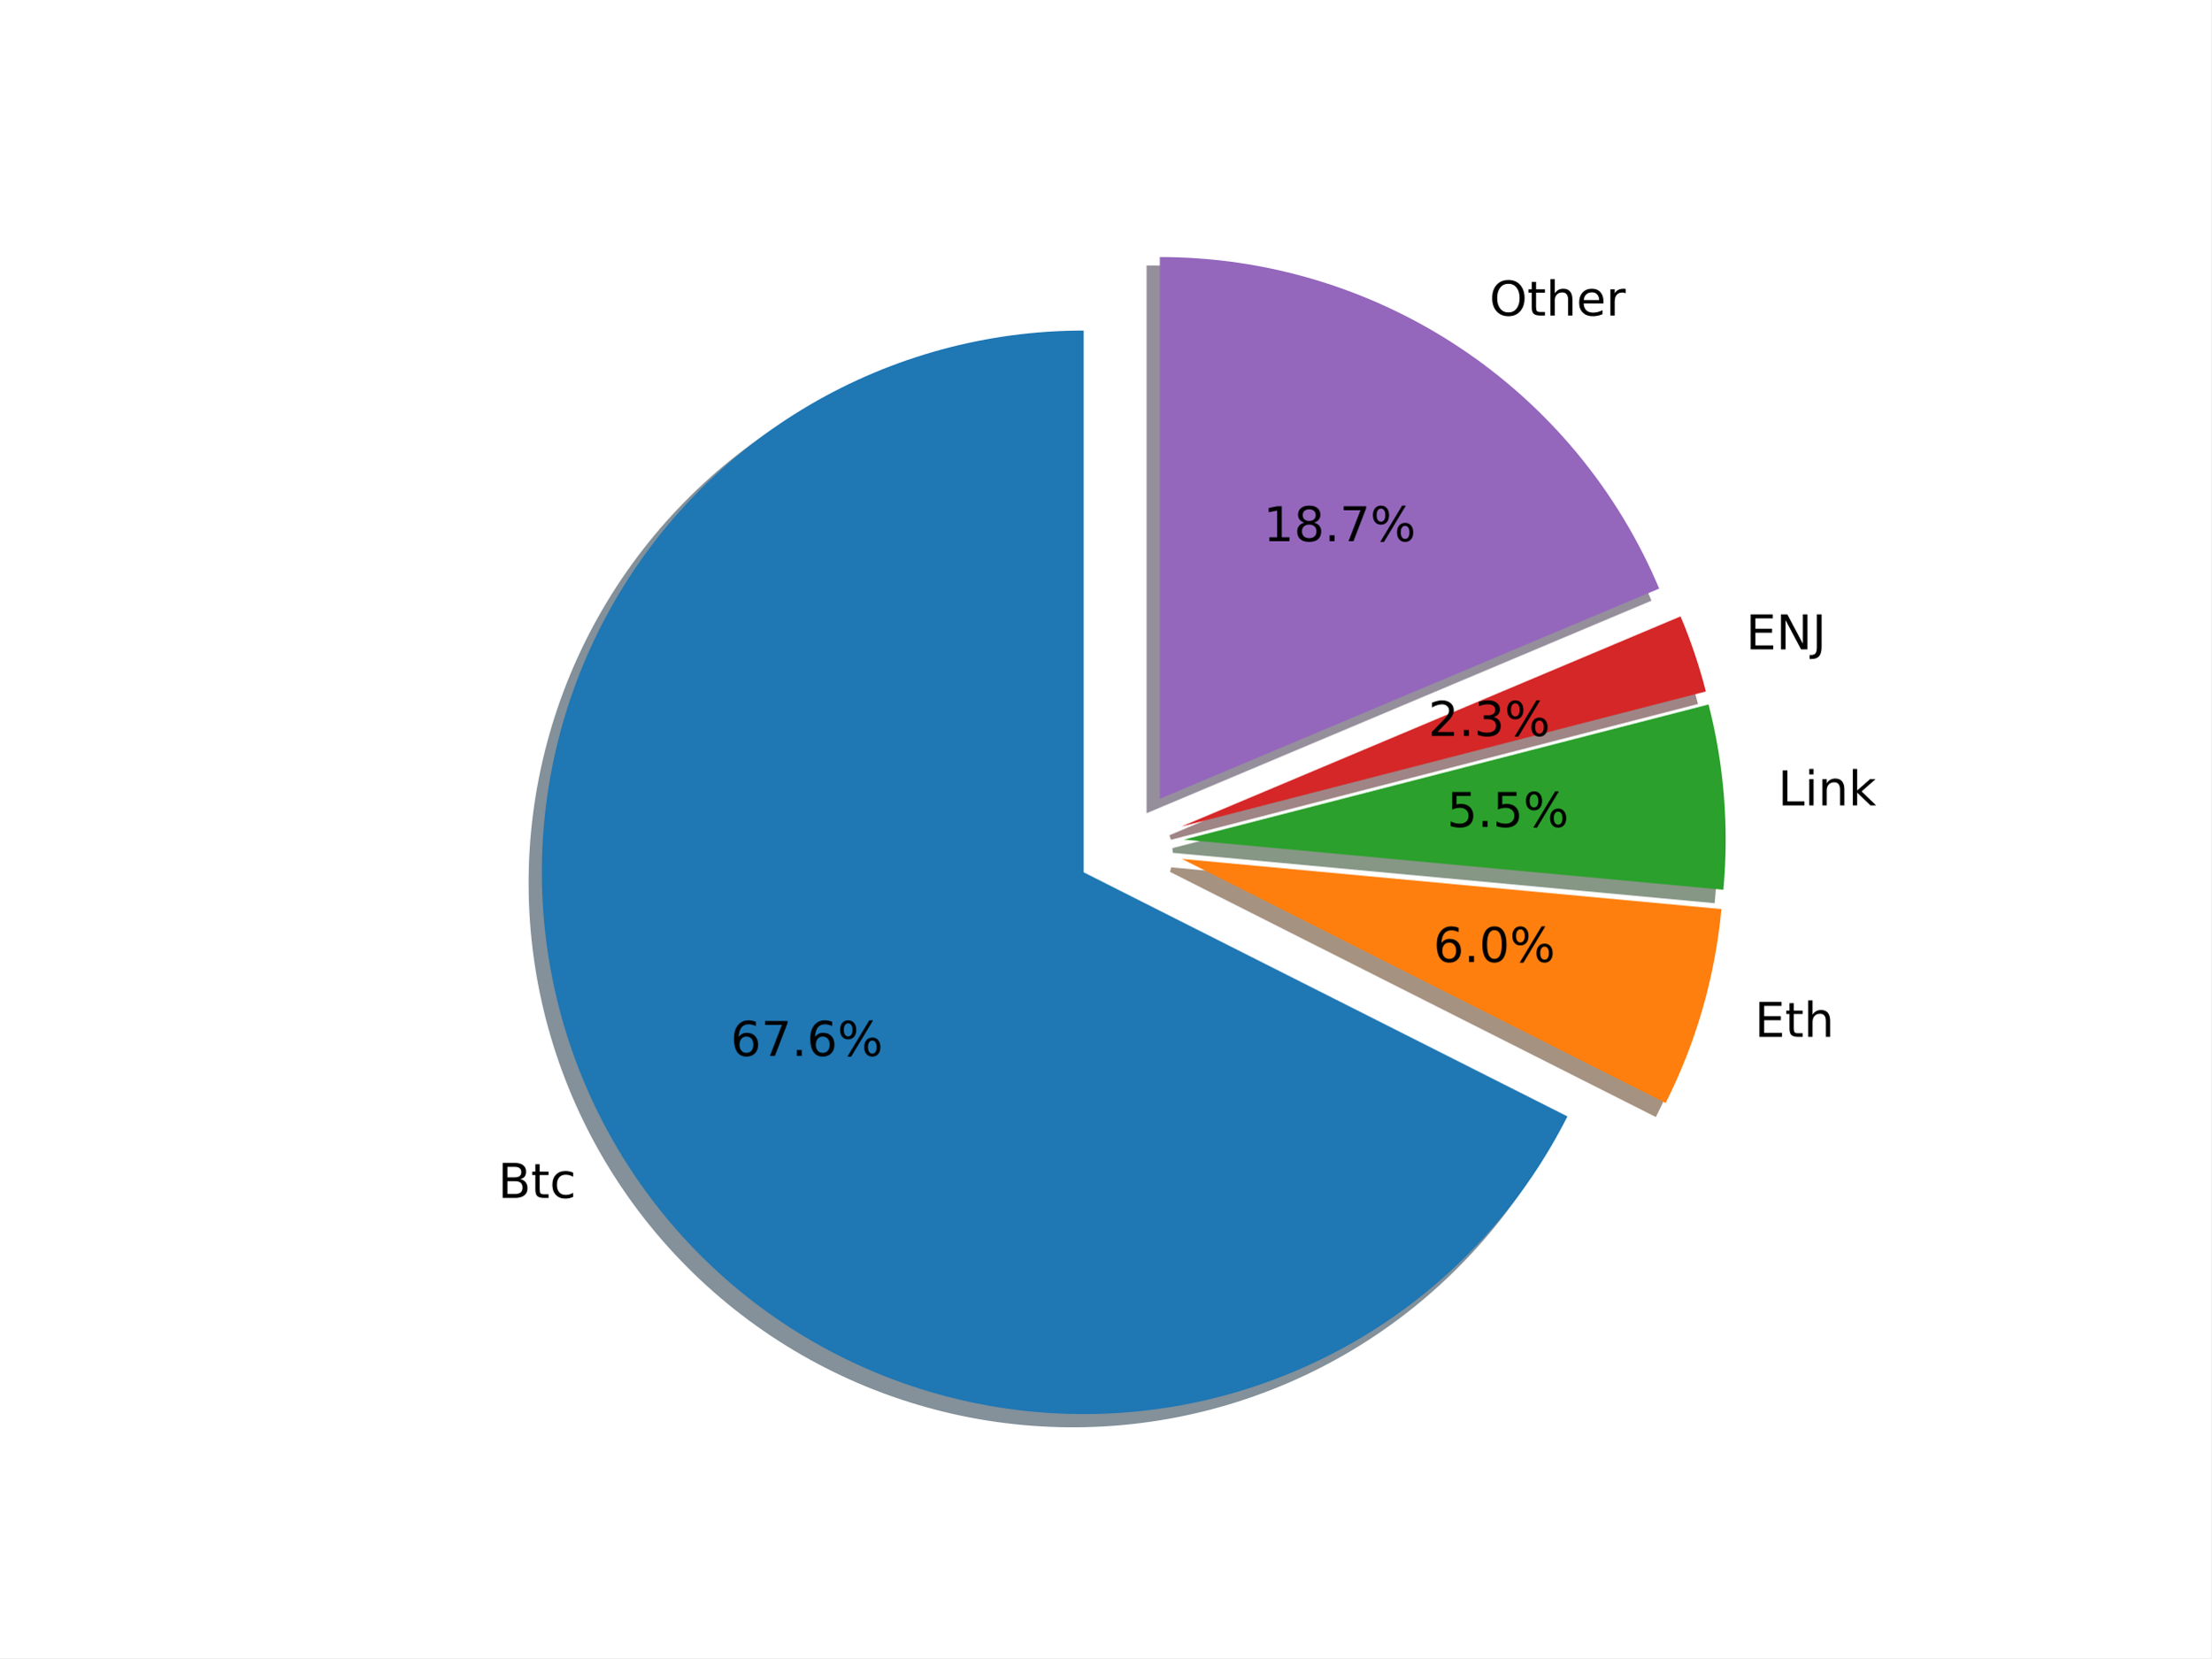
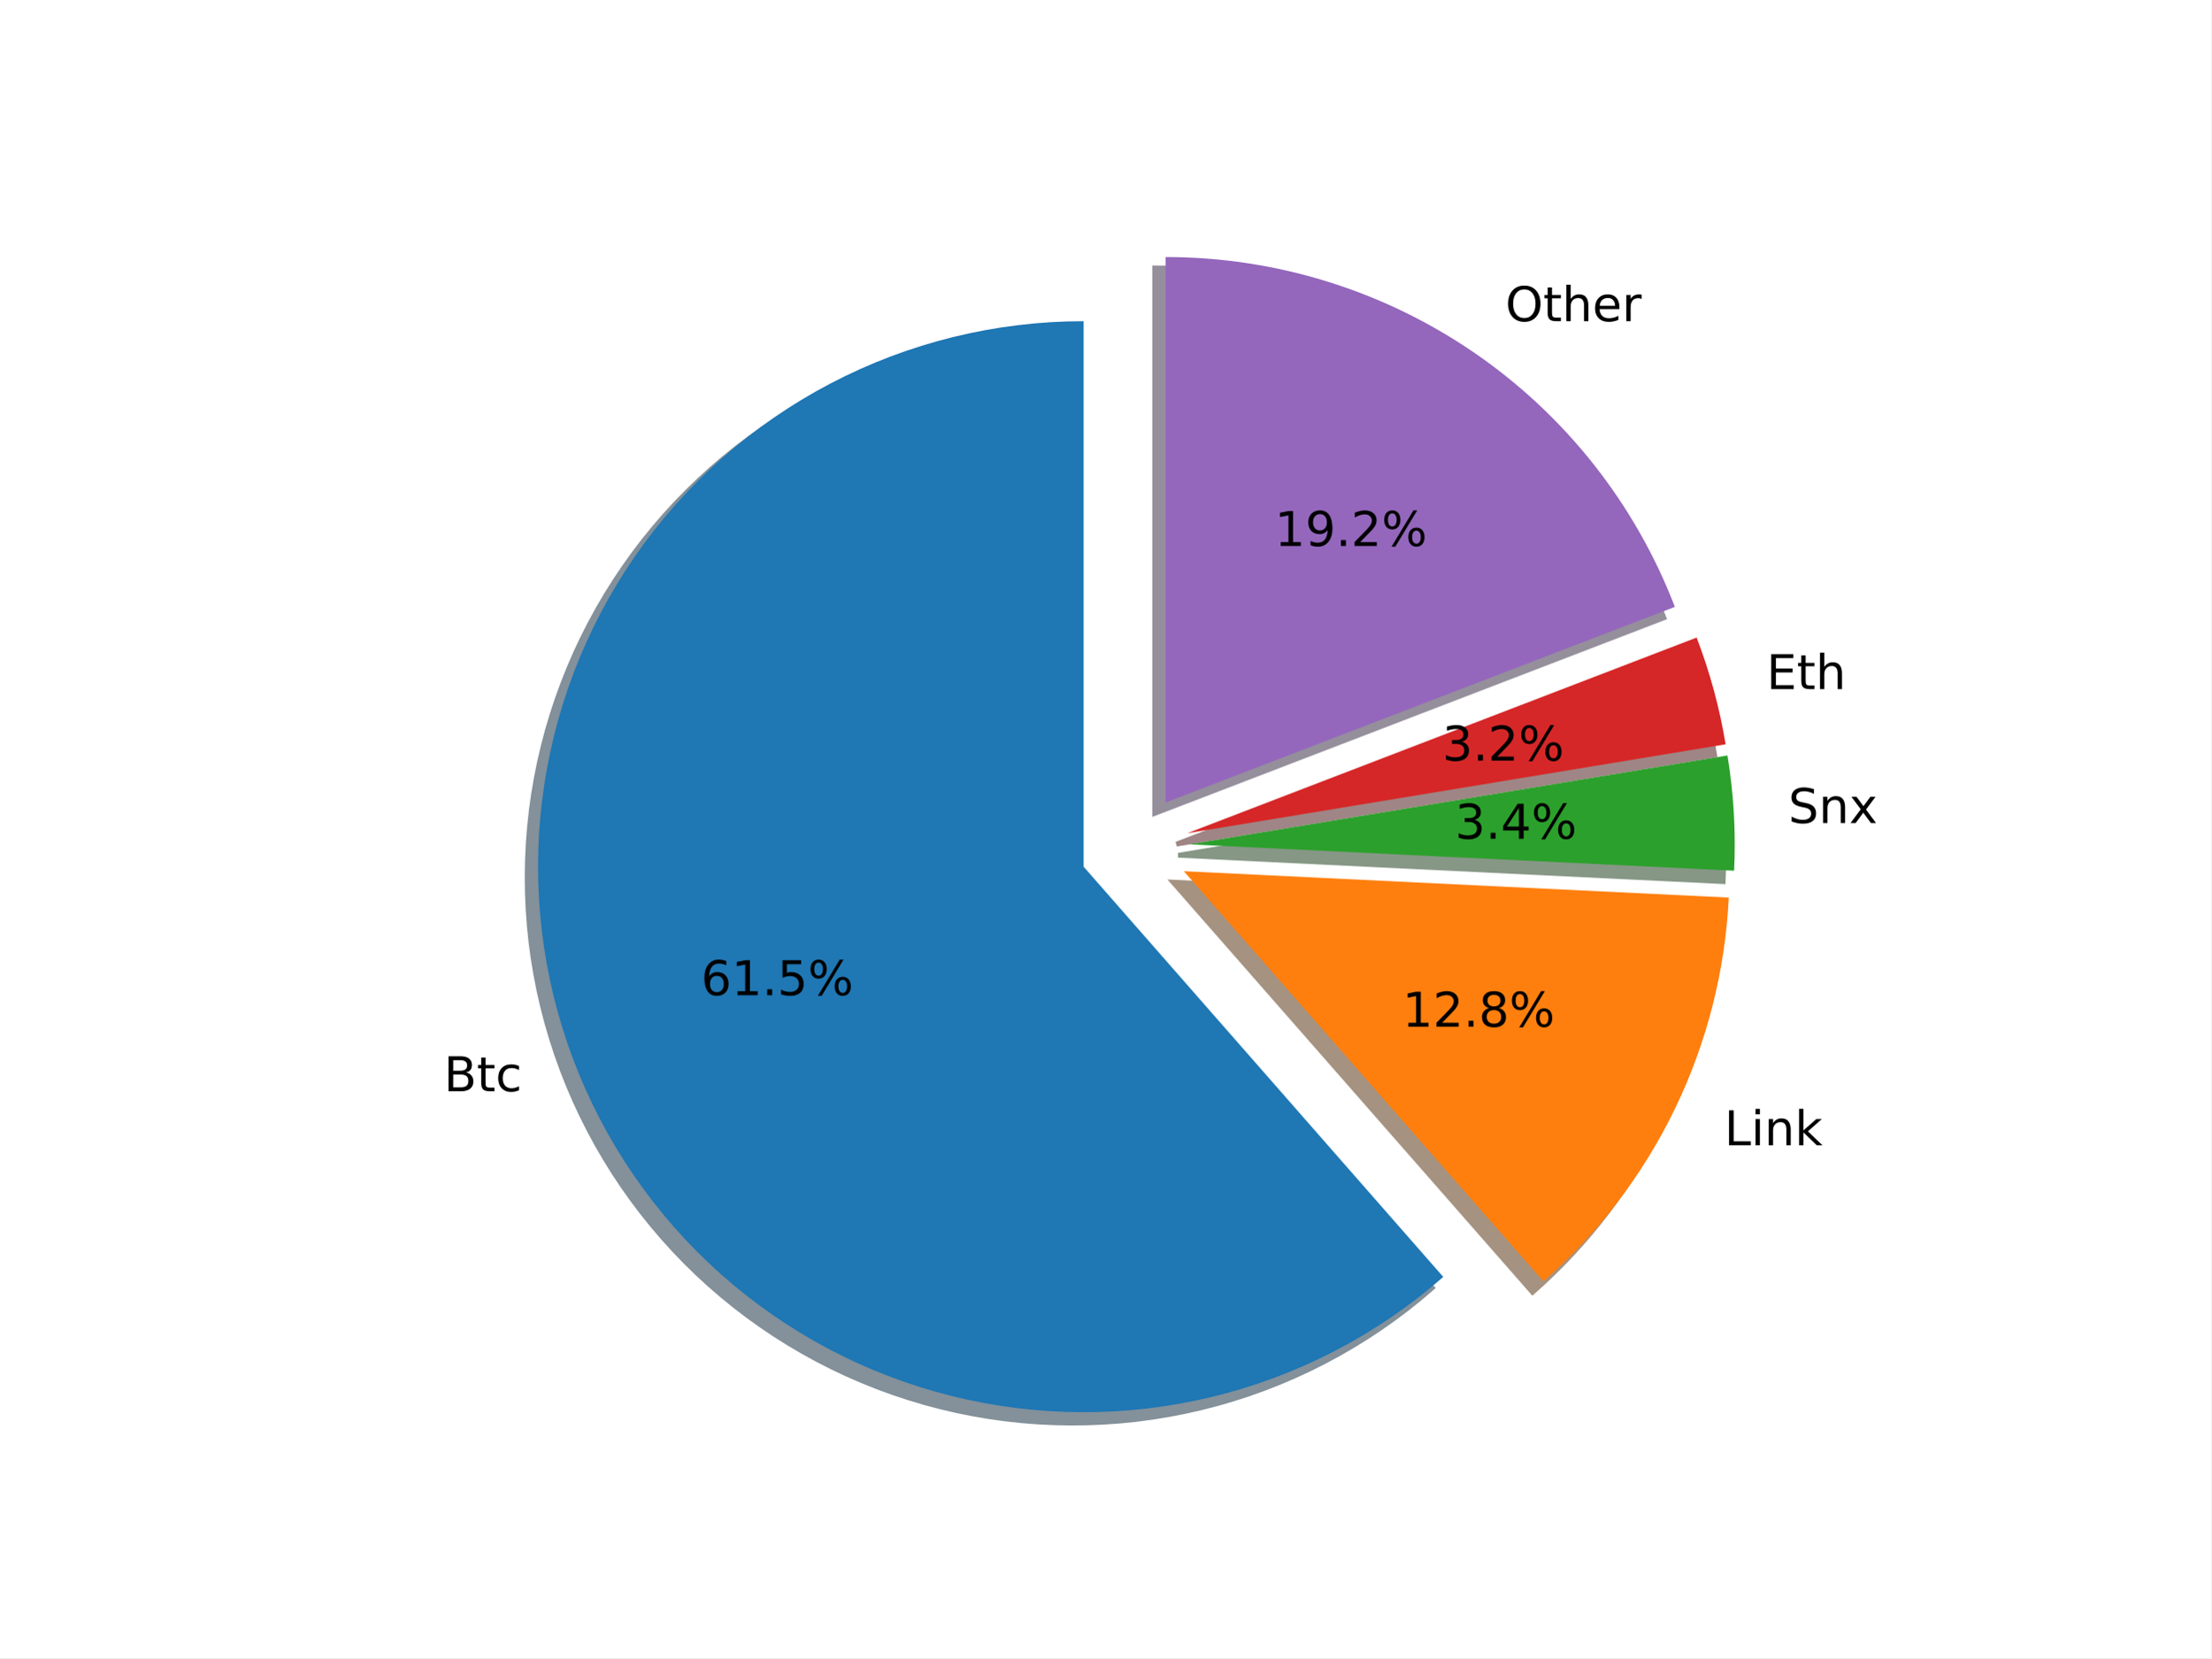
<svg xmlns="http://www.w3.org/2000/svg" xmlns:xlink="http://www.w3.org/1999/xlink" height="345.6pt" version="1.1" viewBox="0 0 460.8 345.6" width="460.8pt">
  <defs>
    <style type="text/css">
*{stroke-linecap:butt;stroke-linejoin:round;}
  </style>
  </defs>
  <g id="figure_1">
    <g id="patch_1">
      <path d="M 0 345.6  L 460.8 345.6  L 460.8 0  L 0 0  z " style="fill:#ffffff;" />
    </g>
    <g id="axes_1">
      <g id="patch_2">
-         <path d="M 223.585 71.153  C 203.495 71.153 183.764 76.514 166.437 86.681  C 149.11 96.848 134.806 111.457 125.006 128.994  C 115.207 146.532 110.263 166.371 110.686 186.456  C 111.109 206.542 116.885 226.155 127.415 243.264  C 137.945 260.373 152.852 274.366 170.592 283.794  C 188.332 293.222 208.271 297.746 228.343 296.9  C 248.415 296.053 267.902 289.866 284.786 278.978  C 301.669 268.09 315.345 252.891 324.397 234.956  L 223.585 184.076  L 223.585 71.153  z " style="fill:#092436;opacity:0.5;stroke:#092436;stroke-linejoin:miter;" />
+         <path d="M 223.556 69.218  C 205.174 69.218 187.063 73.675 170.781 82.207  C 154.499 90.739 140.527 103.094 130.065 118.208  C 119.603 133.322 112.96 150.751 110.709 168.994  C 108.457 187.238 110.663 205.758 117.136 222.963  C 123.609 240.167 134.159 255.548 147.878 267.783  C 161.597 280.017 178.081 288.744 195.911 293.213  C 213.742 297.683 232.393 297.762 250.261 293.445  C 268.128 289.128 284.686 280.541 298.509 268.424  L 223.556 182.922  L 223.556 69.218  z " style="fill:#092436;opacity:0.5;stroke:#092436;stroke-linejoin:miter;" />
      </g>
      <g id="patch_3">
-         <path d="M 344.866 232.158  C 348.046 225.858 350.628 219.274 352.578 212.493  C 354.529 205.711 355.839 198.761 356.493 191.734  L 244.054 181.279  L 344.866 232.158  z " style="fill:#4c2604;opacity:0.5;stroke:#4c2604;stroke-linejoin:miter;" />
+         <path d="M 319.39 269.363  C 330.867 259.302 340.202 247.032 346.837 233.287  C 353.471 219.542 357.271 204.601 358.009 189.356  L 244.438 183.86  L 319.39 269.363  z " style="fill:#4c2604;opacity:0.5;stroke:#4c2604;stroke-linejoin:miter;" />
      </g>
      <g id="patch_4">
-         <path d="M 356.897 187.714  C 357.498 181.248 357.54 174.742 357.023 168.268  C 356.506 161.794 355.432 155.377 353.812 149.088  L 244.458 177.259  L 356.897 187.714  z " style="fill:#0d300d;opacity:0.5;stroke:#0d300d;stroke-linejoin:miter;" />
+         <path d="M 359.12 183.758  C 359.315 179.744 359.296 175.722 359.064 171.71  C 358.833 167.698 358.389 163.701 357.734 159.735  L 245.55 178.262  L 359.12 183.758  z " style="fill:#0d300d;opacity:0.5;stroke:#0d300d;stroke-linejoin:miter;" />
      </g>
      <g id="patch_5">
-         <path d="M 353.255 146.378  C 352.568 143.71 351.783 141.068 350.902 138.457  C 350.022 135.846 349.046 133.268 347.977 130.729  L 243.902 174.549  L 353.255 146.378  z " style="fill:#400c0c;opacity:0.5;stroke:#400c0c;stroke-linejoin:miter;" />
+         <path d="M 357.355 157.41  C 356.728 153.61 355.908 149.845 354.898 146.129  C 353.888 142.412 352.691 138.75 351.309 135.155  L 245.171 175.937  L 357.355 157.41  z " style="fill:#400c0c;opacity:0.5;stroke:#400c0c;stroke-linejoin:miter;" />
      </g>
      <g id="patch_6">
-         <path d="M 343.523 124.93  C 334.901 104.452 320.423 86.967 301.912 74.676  C 283.401 62.385 261.668 55.826 239.448 55.826  L 239.448 168.75  L 343.523 124.93  z " style="fill:#2c1f39;opacity:0.5;stroke:#2c1f39;stroke-linejoin:miter;" />
+         <path d="M 346.776 128.764  C 338.531 107.307 323.97 88.846 305.025 75.829  C 286.079 62.813 263.624 55.842 240.637 55.842  L 240.637 169.546  L 346.776 128.764  z " style="fill:#2c1f39;opacity:0.5;stroke:#2c1f39;stroke-linejoin:miter;" />
      </g>
      <g id="patch_7">
-         <path d="M 225.843 68.894  C 205.753 68.894 186.023 74.255 168.696 84.422  C 151.368 94.589 137.064 109.198 127.265 126.736  C 117.465 144.273 112.521 164.112 112.944 184.198  C 113.368 204.283 119.144 223.896 129.673 241.005  C 140.203 258.115 155.11 272.108 172.851 281.535  C 190.591 290.963 210.53 295.488 230.602 294.641  C 250.674 293.795 270.161 287.607 287.044 276.719  C 303.928 265.831 317.603 250.632 326.655 232.697  L 225.843 181.818  L 225.843 68.894  z " style="fill:#1f77b4;" />
+         <path d="M 225.83 66.944  C 207.448 66.944 189.338 71.401 173.055 79.933  C 156.773 88.465 142.801 100.819 132.339 115.934  C 121.877 131.048 115.234 148.477 112.983 166.72  C 110.731 184.964 112.937 203.484 119.41 220.689  C 125.883 237.893 136.433 253.274 150.152 265.508  C 163.871 277.743 180.355 286.47 198.185 290.939  C 216.016 295.409 234.667 295.488 252.535 291.171  C 270.403 286.854 286.96 278.267 300.783 266.15  L 225.83 180.647  L 225.83 66.944  z " style="fill:#1f77b4;" />
      </g>
      <g id="patch_8">
-         <path d="M 347.125 229.9  C 350.304 223.6 352.886 217.016 354.837 210.234  C 356.787 203.452 358.098 196.502 358.751 189.476  L 246.313 179.021  L 347.125 229.9  z " style="fill:#ff7f0e;" />
+         <path d="M 321.665 267.089  C 333.142 257.028 342.476 244.758 349.111 231.013  C 355.745 217.268 359.545 202.327 360.283 187.082  L 246.712 181.586  L 321.665 267.089  z " style="fill:#ff7f0e;" />
      </g>
      <g id="patch_9">
-         <path d="M 359.155 185.456  C 359.757 178.989 359.799 172.483 359.282 166.009  C 358.765 159.536 357.69 153.119 356.07 146.83  L 246.717 175  L 359.155 185.456  z " style="fill:#2ca02c;" />
+         <path d="M 361.395 181.484  C 361.589 177.47 361.57 173.448 361.339 169.436  C 361.107 165.424 360.663 161.427 360.008 157.461  L 247.824 175.988  L 361.395 181.484  z " style="fill:#2ca02c;" />
      </g>
      <g id="patch_10">
-         <path d="M 355.514 144.12  C 354.826 141.452 354.042 138.809 353.161 136.198  C 352.28 133.588 351.304 131.01 350.235 128.47  L 246.16 172.29  L 355.514 144.12  z " style="fill:#d62728;" />
+         <path d="M 359.629 155.136  C 359.002 151.336 358.182 147.571 357.172 143.855  C 356.162 140.138 354.965 136.476 353.584 132.881  L 247.445 173.663  L 359.629 155.136  z " style="fill:#d62728;" />
      </g>
      <g id="patch_11">
-         <path d="M 345.781 122.672  C 337.159 102.193 322.681 84.708 304.17 72.417  C 285.66 60.126 263.926 53.568 241.706 53.568  L 241.706 166.492  L 345.781 122.672  z " style="fill:#9467bd;" />
+         <path d="M 349.05 126.49  C 340.805 105.033 326.245 86.572 307.299 73.555  C 288.353 60.539 265.898 53.568 242.911 53.568  L 242.911 167.272  L 349.05 126.49  z " style="fill:#9467bd;" />
      </g>
      <g id="matplotlib.axis_1" />
      <g id="matplotlib.axis_2" />
      <g id="text_1">
        <defs>
          <path d="M 19.672 34.812  L 19.672 8.109  L 35.5 8.109  Q 43.453 8.109 47.281 11.406  Q 51.125 14.703 51.125 21.484  Q 51.125 28.328 47.281 31.562  Q 43.453 34.812 35.5 34.812  z M 19.672 64.797  L 19.672 42.828  L 34.281 42.828  Q 41.5 42.828 45.031 45.531  Q 48.578 48.25 48.578 53.812  Q 48.578 59.328 45.031 62.062  Q 41.5 64.797 34.281 64.797  z M 9.812 72.906  L 35.016 72.906  Q 46.297 72.906 52.391 68.219  Q 58.5 63.531 58.5 54.891  Q 58.5 48.188 55.375 44.234  Q 52.25 40.281 46.188 39.312  Q 53.469 37.75 57.5 32.781  Q 61.531 27.828 61.531 20.406  Q 61.531 10.641 54.891 5.312  Q 48.25 0 35.984 0  L 9.812 0  z " id="DejaVuSans-66" />
          <path d="M 18.312 70.219  L 18.312 54.688  L 36.812 54.688  L 36.812 47.703  L 18.312 47.703  L 18.312 18.016  Q 18.312 11.328 20.141 9.422  Q 21.969 7.516 27.594 7.516  L 36.812 7.516  L 36.812 0  L 27.594 0  Q 17.188 0 13.234 3.875  Q 9.281 7.766 9.281 18.016  L 9.281 47.703  L 2.688 47.703  L 2.688 54.688  L 9.281 54.688  L 9.281 70.219  z " id="DejaVuSans-116" />
          <path d="M 48.781 52.594  L 48.781 44.188  Q 44.969 46.297 41.141 47.344  Q 37.312 48.391 33.406 48.391  Q 24.656 48.391 19.812 42.844  Q 14.984 37.312 14.984 27.297  Q 14.984 17.281 19.812 11.734  Q 24.656 6.203 33.406 6.203  Q 37.312 6.203 41.141 7.25  Q 44.969 8.297 48.781 10.406  L 48.781 2.094  Q 45.016 0.344 40.984 -0.531  Q 36.969 -1.422 32.422 -1.422  Q 20.062 -1.422 12.781 6.344  Q 5.516 14.109 5.516 27.297  Q 5.516 40.672 12.859 48.328  Q 20.219 56 33.016 56  Q 37.156 56 41.109 55.141  Q 45.062 54.297 48.781 52.594  z " id="DejaVuSans-99" />
        </defs>
-         <g transform="translate(103.7767 249.6835)scale(0.1 -0.1)">
+         <g transform="translate(92.48845 227.4521)scale(0.1 -0.1)">
          <use xlink:href="#DejaVuSans-66" />
          <use x="68.604" xlink:href="#DejaVuSans-116" />
          <use x="107.812" xlink:href="#DejaVuSans-99" />
        </g>
      </g>
      <g id="text_2">
        <defs>
          <path d="M 33.016 40.375  Q 26.375 40.375 22.484 35.828  Q 18.609 31.297 18.609 23.391  Q 18.609 15.531 22.484 10.953  Q 26.375 6.391 33.016 6.391  Q 39.656 6.391 43.531 10.953  Q 47.406 15.531 47.406 23.391  Q 47.406 31.297 43.531 35.828  Q 39.656 40.375 33.016 40.375  z M 52.594 71.297  L 52.594 62.312  Q 48.875 64.062 45.094 64.984  Q 41.312 65.922 37.594 65.922  Q 27.828 65.922 22.672 59.328  Q 17.531 52.734 16.797 39.406  Q 19.672 43.656 24.016 45.922  Q 28.375 48.188 33.594 48.188  Q 44.578 48.188 50.953 41.516  Q 57.328 34.859 57.328 23.391  Q 57.328 12.156 50.688 5.359  Q 44.047 -1.422 33.016 -1.422  Q 20.359 -1.422 13.672 8.266  Q 6.984 17.969 6.984 36.375  Q 6.984 53.656 15.188 63.938  Q 23.391 74.219 37.203 74.219  Q 40.922 74.219 44.703 73.484  Q 48.484 72.75 52.594 71.297  z " id="DejaVuSans-54" />
-           <path d="M 8.203 72.906  L 55.078 72.906  L 55.078 68.703  L 28.609 0  L 18.312 0  L 43.219 64.594  L 8.203 64.594  z " id="DejaVuSans-55" />
+           <path d="M 12.406 8.297  L 28.516 8.297  L 28.516 63.922  L 10.984 60.406  L 10.984 69.391  L 28.422 72.906  L 38.281 72.906  L 38.281 8.297  L 54.391 8.297  L 54.391 0  L 12.406 0  z " id="DejaVuSans-49" />
          <path d="M 10.688 12.406  L 21 12.406  L 21 0  L 10.688 0  z " id="DejaVuSans-46" />
+           <path d="M 10.797 72.906  L 49.516 72.906  L 49.516 64.594  L 19.828 64.594  L 19.828 46.734  Q 21.969 47.469 24.109 47.828  Q 26.266 48.188 28.422 48.188  Q 40.625 48.188 47.75 41.5  Q 54.891 34.812 54.891 23.391  Q 54.891 11.625 47.562 5.094  Q 40.234 -1.422 26.906 -1.422  Q 22.312 -1.422 17.547 -0.641  Q 12.797 0.141 7.719 1.703  L 7.719 11.625  Q 12.109 9.234 16.797 8.062  Q 21.484 6.891 26.703 6.891  Q 35.156 6.891 40.078 11.328  Q 45.016 15.766 45.016 23.391  Q 45.016 31 40.078 35.438  Q 35.156 39.891 26.703 39.891  Q 22.75 39.891 18.812 39.016  Q 14.891 38.141 10.797 36.281  z " id="DejaVuSans-53" />
          <path d="M 72.703 32.078  Q 68.453 32.078 66.031 28.469  Q 63.625 24.859 63.625 18.406  Q 63.625 12.062 66.031 8.422  Q 68.453 4.781 72.703 4.781  Q 76.859 4.781 79.266 8.422  Q 81.688 12.062 81.688 18.406  Q 81.688 24.812 79.266 28.438  Q 76.859 32.078 72.703 32.078  z M 72.703 38.281  Q 80.422 38.281 84.953 32.906  Q 89.5 27.547 89.5 18.406  Q 89.5 9.281 84.938 3.922  Q 80.375 -1.422 72.703 -1.422  Q 64.891 -1.422 60.344 3.922  Q 55.812 9.281 55.812 18.406  Q 55.812 27.594 60.375 32.938  Q 64.938 38.281 72.703 38.281  z M 22.312 68.016  Q 18.109 68.016 15.688 64.375  Q 13.281 60.75 13.281 54.391  Q 13.281 47.953 15.672 44.328  Q 18.062 40.719 22.312 40.719  Q 26.562 40.719 28.969 44.328  Q 31.391 47.953 31.391 54.391  Q 31.391 60.688 28.953 64.344  Q 26.516 68.016 22.312 68.016  z M 66.406 74.219  L 74.219 74.219  L 28.609 -1.422  L 20.797 -1.422  z M 22.312 74.219  Q 30.031 74.219 34.609 68.875  Q 39.203 63.531 39.203 54.391  Q 39.203 45.172 34.641 39.844  Q 30.078 34.516 22.312 34.516  Q 14.547 34.516 10.031 39.859  Q 5.516 45.219 5.516 54.391  Q 5.516 63.484 10.047 68.844  Q 14.594 74.219 22.312 74.219  z " id="DejaVuSans-37" />
        </defs>
-         <g transform="translate(152.2576 220.0898)scale(0.1 -0.1)">
+         <g transform="translate(146.0946 207.4315)scale(0.1 -0.1)">
          <use xlink:href="#DejaVuSans-54" />
-           <use x="63.623" xlink:href="#DejaVuSans-55" />
+           <use x="63.623" xlink:href="#DejaVuSans-49" />
          <use x="127.246" xlink:href="#DejaVuSans-46" />
-           <use x="159.033" xlink:href="#DejaVuSans-54" />
+           <use x="159.033" xlink:href="#DejaVuSans-53" />
          <use x="222.656" xlink:href="#DejaVuSans-37" />
        </g>
      </g>
      <g id="text_3">
-         <defs>
-           <path d="M 9.812 72.906  L 55.906 72.906  L 55.906 64.594  L 19.672 64.594  L 19.672 43.016  L 54.391 43.016  L 54.391 34.719  L 19.672 34.719  L 19.672 8.297  L 56.781 8.297  L 56.781 0  L 9.812 0  z " id="DejaVuSans-69" />
-           <path d="M 54.891 33.016  L 54.891 0  L 45.906 0  L 45.906 32.719  Q 45.906 40.484 42.875 44.328  Q 39.844 48.188 33.797 48.188  Q 26.516 48.188 22.312 43.547  Q 18.109 38.922 18.109 30.906  L 18.109 0  L 9.078 0  L 9.078 75.984  L 18.109 75.984  L 18.109 46.188  Q 21.344 51.125 25.703 53.562  Q 30.078 56 35.797 56  Q 45.219 56 50.047 50.172  Q 54.891 44.344 54.891 33.016  z " id="DejaVuSans-104" />
-         </defs>
-         <g transform="translate(365.6891 216.1147)scale(0.1 -0.1)">
-           <use xlink:href="#DejaVuSans-69" />
-           <use x="63.184" xlink:href="#DejaVuSans-116" />
-           <use x="102.393" xlink:href="#DejaVuSans-104" />
-         </g>
-       </g>
-       <g id="text_4">
-         <defs>
-           <path d="M 31.781 66.406  Q 24.172 66.406 20.328 58.906  Q 16.5 51.422 16.5 36.375  Q 16.5 21.391 20.328 13.891  Q 24.172 6.391 31.781 6.391  Q 39.453 6.391 43.281 13.891  Q 47.125 21.391 47.125 36.375  Q 47.125 51.422 43.281 58.906  Q 39.453 66.406 31.781 66.406  z M 31.781 74.219  Q 44.047 74.219 50.516 64.516  Q 56.984 54.828 56.984 36.375  Q 56.984 17.969 50.516 8.266  Q 44.047 -1.422 31.781 -1.422  Q 19.531 -1.422 13.062 8.266  Q 6.594 17.969 6.594 36.375  Q 6.594 54.828 13.062 64.516  Q 19.531 74.219 31.781 74.219  z " id="DejaVuSans-48" />
-         </defs>
-         <g transform="translate(298.7247 200.508)scale(0.1 -0.1)">
-           <use xlink:href="#DejaVuSans-54" />
-           <use x="63.623" xlink:href="#DejaVuSans-46" />
-           <use x="95.41" xlink:href="#DejaVuSans-48" />
-           <use x="159.033" xlink:href="#DejaVuSans-37" />
-         </g>
-       </g>
-       <g id="text_5">
        <defs>
          <path d="M 9.812 72.906  L 19.672 72.906  L 19.672 8.297  L 55.172 8.297  L 55.172 0  L 9.812 0  z " id="DejaVuSans-76" />
          <path d="M 9.422 54.688  L 18.406 54.688  L 18.406 0  L 9.422 0  z M 9.422 75.984  L 18.406 75.984  L 18.406 64.594  L 9.422 64.594  z " id="DejaVuSans-105" />
          <path d="M 54.891 33.016  L 54.891 0  L 45.906 0  L 45.906 32.719  Q 45.906 40.484 42.875 44.328  Q 39.844 48.188 33.797 48.188  Q 26.516 48.188 22.312 43.547  Q 18.109 38.922 18.109 30.906  L 18.109 0  L 9.078 0  L 9.078 54.688  L 18.109 54.688  L 18.109 46.188  Q 21.344 51.125 25.703 53.562  Q 30.078 56 35.797 56  Q 45.219 56 50.047 50.172  Q 54.891 44.344 54.891 33.016  z " id="DejaVuSans-110" />
          <path d="M 9.078 75.984  L 18.109 75.984  L 18.109 31.109  L 44.922 54.688  L 56.391 54.688  L 27.391 29.109  L 57.625 0  L 45.906 0  L 18.109 26.703  L 18.109 0  L 9.078 0  z " id="DejaVuSans-107" />
        </defs>
-         <g transform="translate(370.5384 167.8697)scale(0.1 -0.1)">
+         <g transform="translate(359.3507 238.7153)scale(0.1 -0.1)">
          <use xlink:href="#DejaVuSans-76" />
          <use x="55.713" xlink:href="#DejaVuSans-105" />
          <use x="83.496" xlink:href="#DejaVuSans-110" />
          <use x="146.875" xlink:href="#DejaVuSans-107" />
        </g>
      </g>
+       <g id="text_4">
+         <defs>
+           <path d="M 19.188 8.297  L 53.609 8.297  L 53.609 0  L 7.328 0  L 7.328 8.297  Q 12.938 14.109 22.625 23.891  Q 32.328 33.688 34.812 36.531  Q 39.547 41.844 41.422 45.531  Q 43.312 49.219 43.312 52.781  Q 43.312 58.594 39.234 62.25  Q 35.156 65.922 28.609 65.922  Q 23.969 65.922 18.812 64.312  Q 13.672 62.703 7.812 59.422  L 7.812 69.391  Q 13.766 71.781 18.938 73  Q 24.125 74.219 28.422 74.219  Q 39.75 74.219 46.484 68.547  Q 53.219 62.891 53.219 53.422  Q 53.219 48.922 51.531 44.891  Q 49.859 40.875 45.406 35.406  Q 44.188 33.984 37.641 27.219  Q 31.109 20.453 19.188 8.297  z " id="DejaVuSans-50" />
+           <path d="M 31.781 34.625  Q 24.75 34.625 20.719 30.859  Q 16.703 27.094 16.703 20.516  Q 16.703 13.922 20.719 10.156  Q 24.75 6.391 31.781 6.391  Q 38.812 6.391 42.859 10.172  Q 46.922 13.969 46.922 20.516  Q 46.922 27.094 42.891 30.859  Q 38.875 34.625 31.781 34.625  z M 21.922 38.812  Q 15.578 40.375 12.031 44.719  Q 8.5 49.078 8.5 55.328  Q 8.5 64.062 14.719 69.141  Q 20.953 74.219 31.781 74.219  Q 42.672 74.219 48.875 69.141  Q 55.078 64.062 55.078 55.328  Q 55.078 49.078 51.531 44.719  Q 48 40.375 41.703 38.812  Q 48.828 37.156 52.797 32.312  Q 56.781 27.484 56.781 20.516  Q 56.781 9.906 50.312 4.234  Q 43.844 -1.422 31.781 -1.422  Q 19.734 -1.422 13.25 4.234  Q 6.781 9.906 6.781 20.516  Q 6.781 27.484 10.781 32.312  Q 14.797 37.156 21.922 38.812  z M 18.312 54.391  Q 18.312 48.734 21.844 45.562  Q 25.391 42.391 31.781 42.391  Q 38.141 42.391 41.719 45.562  Q 45.312 48.734 45.312 54.391  Q 45.312 60.062 41.719 63.234  Q 38.141 66.406 31.781 66.406  Q 25.391 66.406 21.844 63.234  Q 18.312 60.062 18.312 54.391  z " id="DejaVuSans-56" />
+         </defs>
+         <g transform="translate(292.2678 214.0017)scale(0.1 -0.1)">
+           <use xlink:href="#DejaVuSans-49" />
+           <use x="63.623" xlink:href="#DejaVuSans-50" />
+           <use x="127.246" xlink:href="#DejaVuSans-46" />
+           <use x="159.033" xlink:href="#DejaVuSans-56" />
+           <use x="222.656" xlink:href="#DejaVuSans-37" />
+         </g>
+       </g>
+       <g id="text_5">
+         <defs>
+           <path d="M 53.516 70.516  L 53.516 60.891  Q 47.906 63.578 42.922 64.891  Q 37.938 66.219 33.297 66.219  Q 25.25 66.219 20.875 63.094  Q 16.5 59.969 16.5 54.203  Q 16.5 49.359 19.406 46.891  Q 22.312 44.438 30.422 42.922  L 36.375 41.703  Q 47.406 39.594 52.656 34.297  Q 57.906 29 57.906 20.125  Q 57.906 9.516 50.797 4.047  Q 43.703 -1.422 29.984 -1.422  Q 24.812 -1.422 18.969 -0.25  Q 13.141 0.922 6.891 3.219  L 6.891 13.375  Q 12.891 10.016 18.656 8.297  Q 24.422 6.594 29.984 6.594  Q 38.422 6.594 43.016 9.906  Q 47.609 13.234 47.609 19.391  Q 47.609 24.75 44.312 27.781  Q 41.016 30.812 33.5 32.328  L 27.484 33.5  Q 16.453 35.688 11.516 40.375  Q 6.594 45.062 6.594 53.422  Q 6.594 63.094 13.406 68.656  Q 20.219 74.219 32.172 74.219  Q 37.312 74.219 42.625 73.281  Q 47.953 72.359 53.516 70.516  z " id="DejaVuSans-83" />
+           <path d="M 54.891 54.688  L 35.109 28.078  L 55.906 0  L 45.312 0  L 29.391 21.484  L 13.484 0  L 2.875 0  L 24.125 28.609  L 4.688 54.688  L 15.281 54.688  L 29.781 35.203  L 44.281 54.688  z " id="DejaVuSans-120" />
+         </defs>
+         <g transform="translate(372.69 171.5403)scale(0.1 -0.1)">
+           <use xlink:href="#DejaVuSans-83" />
+           <use x="63.477" xlink:href="#DejaVuSans-110" />
+           <use x="126.855" xlink:href="#DejaVuSans-120" />
+         </g>
+       </g>
      <g id="text_6">
        <defs>
-           <path d="M 10.797 72.906  L 49.516 72.906  L 49.516 64.594  L 19.828 64.594  L 19.828 46.734  Q 21.969 47.469 24.109 47.828  Q 26.266 48.188 28.422 48.188  Q 40.625 48.188 47.75 41.5  Q 54.891 34.812 54.891 23.391  Q 54.891 11.625 47.562 5.094  Q 40.234 -1.422 26.906 -1.422  Q 22.312 -1.422 17.547 -0.641  Q 12.797 0.141 7.719 1.703  L 7.719 11.625  Q 12.109 9.234 16.797 8.062  Q 21.484 6.891 26.703 6.891  Q 35.156 6.891 40.078 11.328  Q 45.016 15.766 45.016 23.391  Q 45.016 31 40.078 35.438  Q 35.156 39.891 26.703 39.891  Q 22.75 39.891 18.812 39.016  Q 14.891 38.141 10.797 36.281  z " id="DejaVuSans-53" />
+           <path d="M 40.578 39.312  Q 47.656 37.797 51.625 33  Q 55.609 28.219 55.609 21.188  Q 55.609 10.406 48.188 4.484  Q 40.766 -1.422 27.094 -1.422  Q 22.516 -1.422 17.656 -0.516  Q 12.797 0.391 7.625 2.203  L 7.625 11.719  Q 11.719 9.328 16.594 8.109  Q 21.484 6.891 26.812 6.891  Q 36.078 6.891 40.938 10.547  Q 45.797 14.203 45.797 21.188  Q 45.797 27.641 41.281 31.266  Q 36.766 34.906 28.719 34.906  L 20.219 34.906  L 20.219 43.016  L 29.109 43.016  Q 36.375 43.016 40.234 45.922  Q 44.094 48.828 44.094 54.297  Q 44.094 59.906 40.109 62.906  Q 36.141 65.922 28.719 65.922  Q 24.656 65.922 20.016 65.031  Q 15.375 64.156 9.812 62.312  L 9.812 71.094  Q 15.438 72.656 20.344 73.438  Q 25.25 74.219 29.594 74.219  Q 40.828 74.219 47.359 69.109  Q 53.906 64.016 53.906 55.328  Q 53.906 49.266 50.438 45.094  Q 46.969 40.922 40.578 39.312  z " id="DejaVuSans-51" />
+           <path d="M 37.797 64.312  L 12.891 25.391  L 37.797 25.391  z M 35.203 72.906  L 47.609 72.906  L 47.609 25.391  L 58.016 25.391  L 58.016 17.188  L 47.609 17.188  L 47.609 0  L 37.797 0  L 37.797 17.188  L 4.891 17.188  L 4.891 26.703  z " id="DejaVuSans-52" />
        </defs>
-         <g transform="translate(301.5534 172.3651)scale(0.1 -0.1)">
-           <use xlink:href="#DejaVuSans-53" />
+         <g transform="translate(303.2303 174.8163)scale(0.1 -0.1)">
+           <use xlink:href="#DejaVuSans-51" />
          <use x="63.623" xlink:href="#DejaVuSans-46" />
-           <use x="95.41" xlink:href="#DejaVuSans-53" />
+           <use x="95.41" xlink:href="#DejaVuSans-52" />
          <use x="159.033" xlink:href="#DejaVuSans-37" />
        </g>
      </g>
      <g id="text_7">
        <defs>
-           <path d="M 9.812 72.906  L 23.094 72.906  L 55.422 11.922  L 55.422 72.906  L 64.984 72.906  L 64.984 0  L 51.703 0  L 19.391 60.984  L 19.391 0  L 9.812 0  z " id="DejaVuSans-78" />
-           <path d="M 9.812 72.906  L 19.672 72.906  L 19.672 5.078  Q 19.672 -8.109 14.672 -14.062  Q 9.672 -20.016 -1.422 -20.016  L -5.172 -20.016  L -5.172 -11.719  L -2.094 -11.719  Q 4.438 -11.719 7.125 -8.047  Q 9.812 -4.391 9.812 5.078  z " id="DejaVuSans-74" />
+           <path d="M 9.812 72.906  L 55.906 72.906  L 55.906 64.594  L 19.672 64.594  L 19.672 43.016  L 54.391 43.016  L 54.391 34.719  L 19.672 34.719  L 19.672 8.297  L 56.781 8.297  L 56.781 0  L 9.812 0  z " id="DejaVuSans-69" />
+           <path d="M 54.891 33.016  L 54.891 0  L 45.906 0  L 45.906 32.719  Q 45.906 40.484 42.875 44.328  Q 39.844 48.188 33.797 48.188  Q 26.516 48.188 22.312 43.547  Q 18.109 38.922 18.109 30.906  L 18.109 0  L 9.078 0  L 9.078 75.984  L 18.109 75.984  L 18.109 46.188  Q 21.344 51.125 25.703 53.562  Q 30.078 56 35.797 56  Q 45.219 56 50.047 50.172  Q 54.891 44.344 54.891 33.016  z " id="DejaVuSans-104" />
        </defs>
-         <g transform="translate(363.8611 135.3487)scale(0.1 -0.1)">
+         <g transform="translate(368.1447 143.6333)scale(0.1 -0.1)">
          <use xlink:href="#DejaVuSans-69" />
-           <use x="63.184" xlink:href="#DejaVuSans-78" />
-           <use x="137.988" xlink:href="#DejaVuSans-74" />
+           <use x="63.184" xlink:href="#DejaVuSans-116" />
+           <use x="102.393" xlink:href="#DejaVuSans-104" />
        </g>
      </g>
      <g id="text_8">
-         <defs>
-           <path d="M 19.188 8.297  L 53.609 8.297  L 53.609 0  L 7.328 0  L 7.328 8.297  Q 12.938 14.109 22.625 23.891  Q 32.328 33.688 34.812 36.531  Q 39.547 41.844 41.422 45.531  Q 43.312 49.219 43.312 52.781  Q 43.312 58.594 39.234 62.25  Q 35.156 65.922 28.609 65.922  Q 23.969 65.922 18.812 64.312  Q 13.672 62.703 7.812 59.422  L 7.812 69.391  Q 13.766 71.781 18.938 73  Q 24.125 74.219 28.422 74.219  Q 39.75 74.219 46.484 68.547  Q 53.219 62.891 53.219 53.422  Q 53.219 48.922 51.531 44.891  Q 49.859 40.875 45.406 35.406  Q 44.188 33.984 37.641 27.219  Q 31.109 20.453 19.188 8.297  z " id="DejaVuSans-50" />
-           <path d="M 40.578 39.312  Q 47.656 37.797 51.625 33  Q 55.609 28.219 55.609 21.188  Q 55.609 10.406 48.188 4.484  Q 40.766 -1.422 27.094 -1.422  Q 22.516 -1.422 17.656 -0.516  Q 12.797 0.391 7.625 2.203  L 7.625 11.719  Q 11.719 9.328 16.594 8.109  Q 21.484 6.891 26.812 6.891  Q 36.078 6.891 40.938 10.547  Q 45.797 14.203 45.797 21.188  Q 45.797 27.641 41.281 31.266  Q 36.766 34.906 28.719 34.906  L 20.219 34.906  L 20.219 43.016  L 29.109 43.016  Q 36.375 43.016 40.234 45.922  Q 44.094 48.828 44.094 54.297  Q 44.094 59.906 40.109 62.906  Q 36.141 65.922 28.719 65.922  Q 24.656 65.922 20.016 65.031  Q 15.375 64.156 9.812 62.312  L 9.812 71.094  Q 15.438 72.656 20.344 73.438  Q 25.25 74.219 29.594 74.219  Q 40.828 74.219 47.359 69.109  Q 53.906 64.016 53.906 55.328  Q 53.906 49.266 50.438 45.094  Q 46.969 40.922 40.578 39.312  z " id="DejaVuSans-51" />
-         </defs>
-         <g transform="translate(297.6583 153.3945)scale(0.1 -0.1)">
-           <use xlink:href="#DejaVuSans-50" />
+         <g transform="translate(300.5789 158.5372)scale(0.1 -0.1)">
+           <use xlink:href="#DejaVuSans-51" />
          <use x="63.623" xlink:href="#DejaVuSans-46" />
-           <use x="95.41" xlink:href="#DejaVuSans-51" />
+           <use x="95.41" xlink:href="#DejaVuSans-50" />
          <use x="159.033" xlink:href="#DejaVuSans-37" />
        </g>
      </g>
      <g id="text_9">
        <defs>
          <path d="M 39.406 66.219  Q 28.656 66.219 22.328 58.203  Q 16.016 50.203 16.016 36.375  Q 16.016 22.609 22.328 14.594  Q 28.656 6.594 39.406 6.594  Q 50.141 6.594 56.422 14.594  Q 62.703 22.609 62.703 36.375  Q 62.703 50.203 56.422 58.203  Q 50.141 66.219 39.406 66.219  z M 39.406 74.219  Q 54.734 74.219 63.906 63.938  Q 73.094 53.656 73.094 36.375  Q 73.094 19.141 63.906 8.859  Q 54.734 -1.422 39.406 -1.422  Q 24.031 -1.422 14.812 8.828  Q 5.609 19.094 5.609 36.375  Q 5.609 53.656 14.812 63.938  Q 24.031 74.219 39.406 74.219  z " id="DejaVuSans-79" />
          <path d="M 56.203 29.594  L 56.203 25.203  L 14.891 25.203  Q 15.484 15.922 20.484 11.062  Q 25.484 6.203 34.422 6.203  Q 39.594 6.203 44.453 7.469  Q 49.312 8.734 54.109 11.281  L 54.109 2.781  Q 49.266 0.734 44.188 -0.344  Q 39.109 -1.422 33.891 -1.422  Q 20.797 -1.422 13.156 6.188  Q 5.516 13.812 5.516 26.812  Q 5.516 40.234 12.766 48.109  Q 20.016 56 32.328 56  Q 43.359 56 49.781 48.891  Q 56.203 41.797 56.203 29.594  z M 47.219 32.234  Q 47.125 39.594 43.094 43.984  Q 39.062 48.391 32.422 48.391  Q 24.906 48.391 20.391 44.141  Q 15.875 39.891 15.188 32.172  z " id="DejaVuSans-101" />
          <path d="M 41.109 46.297  Q 39.594 47.172 37.812 47.578  Q 36.031 48 33.891 48  Q 26.266 48 22.188 43.047  Q 18.109 38.094 18.109 28.812  L 18.109 0  L 9.078 0  L 9.078 54.688  L 18.109 54.688  L 18.109 46.188  Q 20.953 51.172 25.484 53.578  Q 30.031 56 36.531 56  Q 37.453 56 38.578 55.875  Q 39.703 55.766 41.062 55.516  z " id="DejaVuSans-114" />
        </defs>
-         <g transform="translate(310.4168 65.76905)scale(0.1 -0.1)">
+         <g transform="translate(313.7374 66.94298)scale(0.1 -0.1)">
          <use xlink:href="#DejaVuSans-79" />
          <use x="78.711" xlink:href="#DejaVuSans-116" />
          <use x="117.92" xlink:href="#DejaVuSans-104" />
          <use x="181.299" xlink:href="#DejaVuSans-101" />
          <use x="242.822" xlink:href="#DejaVuSans-114" />
        </g>
      </g>
      <g id="text_10">
        <defs>
-           <path d="M 12.406 8.297  L 28.516 8.297  L 28.516 63.922  L 10.984 60.406  L 10.984 69.391  L 28.422 72.906  L 38.281 72.906  L 38.281 8.297  L 54.391 8.297  L 54.391 0  L 12.406 0  z " id="DejaVuSans-49" />
-           <path d="M 31.781 34.625  Q 24.75 34.625 20.719 30.859  Q 16.703 27.094 16.703 20.516  Q 16.703 13.922 20.719 10.156  Q 24.75 6.391 31.781 6.391  Q 38.812 6.391 42.859 10.172  Q 46.922 13.969 46.922 20.516  Q 46.922 27.094 42.891 30.859  Q 38.875 34.625 31.781 34.625  z M 21.922 38.812  Q 15.578 40.375 12.031 44.719  Q 8.5 49.078 8.5 55.328  Q 8.5 64.062 14.719 69.141  Q 20.953 74.219 31.781 74.219  Q 42.672 74.219 48.875 69.141  Q 55.078 64.062 55.078 55.328  Q 55.078 49.078 51.531 44.719  Q 48 40.375 41.703 38.812  Q 48.828 37.156 52.797 32.312  Q 56.781 27.484 56.781 20.516  Q 56.781 9.906 50.312 4.234  Q 43.844 -1.422 31.781 -1.422  Q 19.734 -1.422 13.25 4.234  Q 6.781 9.906 6.781 20.516  Q 6.781 27.484 10.781 32.312  Q 14.797 37.156 21.922 38.812  z M 18.312 54.391  Q 18.312 48.734 21.844 45.562  Q 25.391 42.391 31.781 42.391  Q 38.141 42.391 41.719 45.562  Q 45.312 48.734 45.312 54.391  Q 45.312 60.062 41.719 63.234  Q 38.141 66.406 31.781 66.406  Q 25.391 66.406 21.844 63.234  Q 18.312 60.062 18.312 54.391  z " id="DejaVuSans-56" />
+           <path d="M 10.984 1.516  L 10.984 10.5  Q 14.703 8.734 18.5 7.812  Q 22.312 6.891 25.984 6.891  Q 35.75 6.891 40.891 13.453  Q 46.047 20.016 46.781 33.406  Q 43.953 29.203 39.594 26.953  Q 35.25 24.703 29.984 24.703  Q 19.047 24.703 12.672 31.312  Q 6.297 37.938 6.297 49.422  Q 6.297 60.641 12.938 67.422  Q 19.578 74.219 30.609 74.219  Q 43.266 74.219 49.922 64.516  Q 56.594 54.828 56.594 36.375  Q 56.594 19.141 48.406 8.859  Q 40.234 -1.422 26.422 -1.422  Q 22.703 -1.422 18.891 -0.688  Q 15.094 0.047 10.984 1.516  z M 30.609 32.422  Q 37.25 32.422 41.125 36.953  Q 45.016 41.5 45.016 49.422  Q 45.016 57.281 41.125 61.844  Q 37.25 66.406 30.609 66.406  Q 23.969 66.406 20.094 61.844  Q 16.219 57.281 16.219 49.422  Q 16.219 41.5 20.094 36.953  Q 23.969 32.422 30.609 32.422  z " id="DejaVuSans-57" />
        </defs>
-         <g transform="translate(263.3012 112.8064)scale(0.1 -0.1)">
+         <g transform="translate(265.66 113.8012)scale(0.1 -0.1)">
          <use xlink:href="#DejaVuSans-49" />
-           <use x="63.623" xlink:href="#DejaVuSans-56" />
+           <use x="63.623" xlink:href="#DejaVuSans-57" />
          <use x="127.246" xlink:href="#DejaVuSans-46" />
-           <use x="159.033" xlink:href="#DejaVuSans-55" />
+           <use x="159.033" xlink:href="#DejaVuSans-50" />
          <use x="222.656" xlink:href="#DejaVuSans-37" />
        </g>
      </g>
    </g>
  </g>
</svg>
